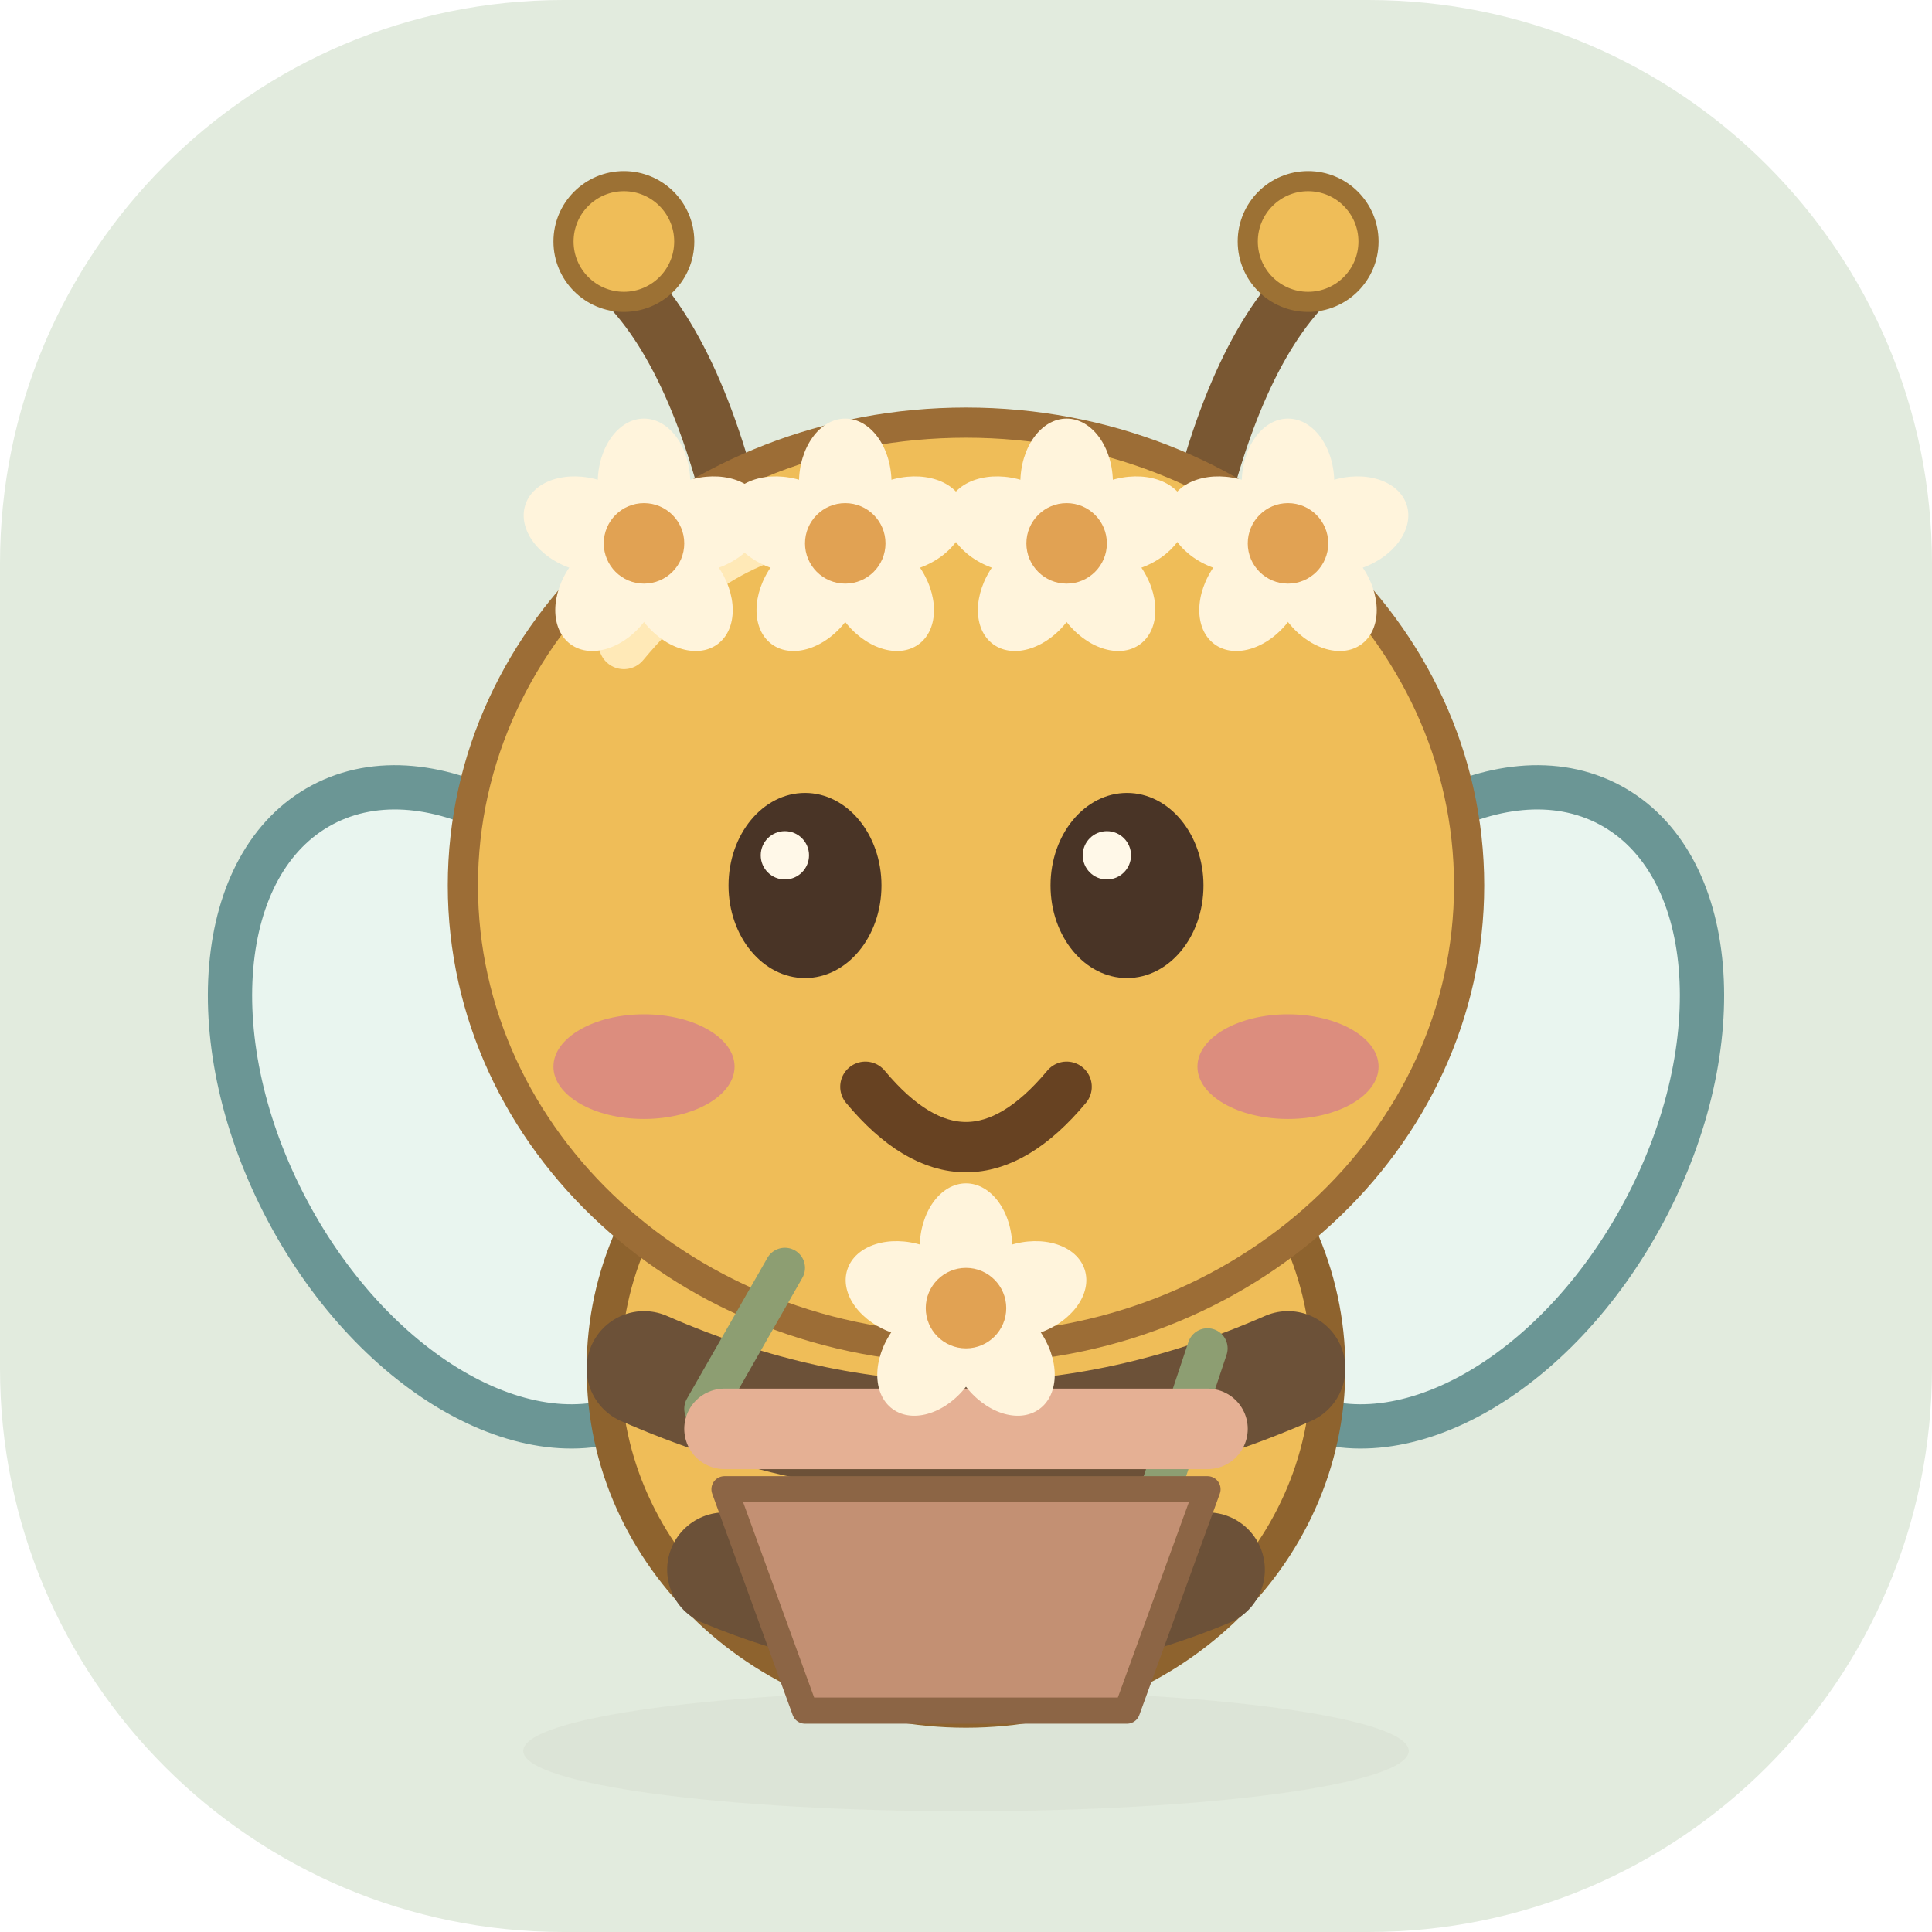
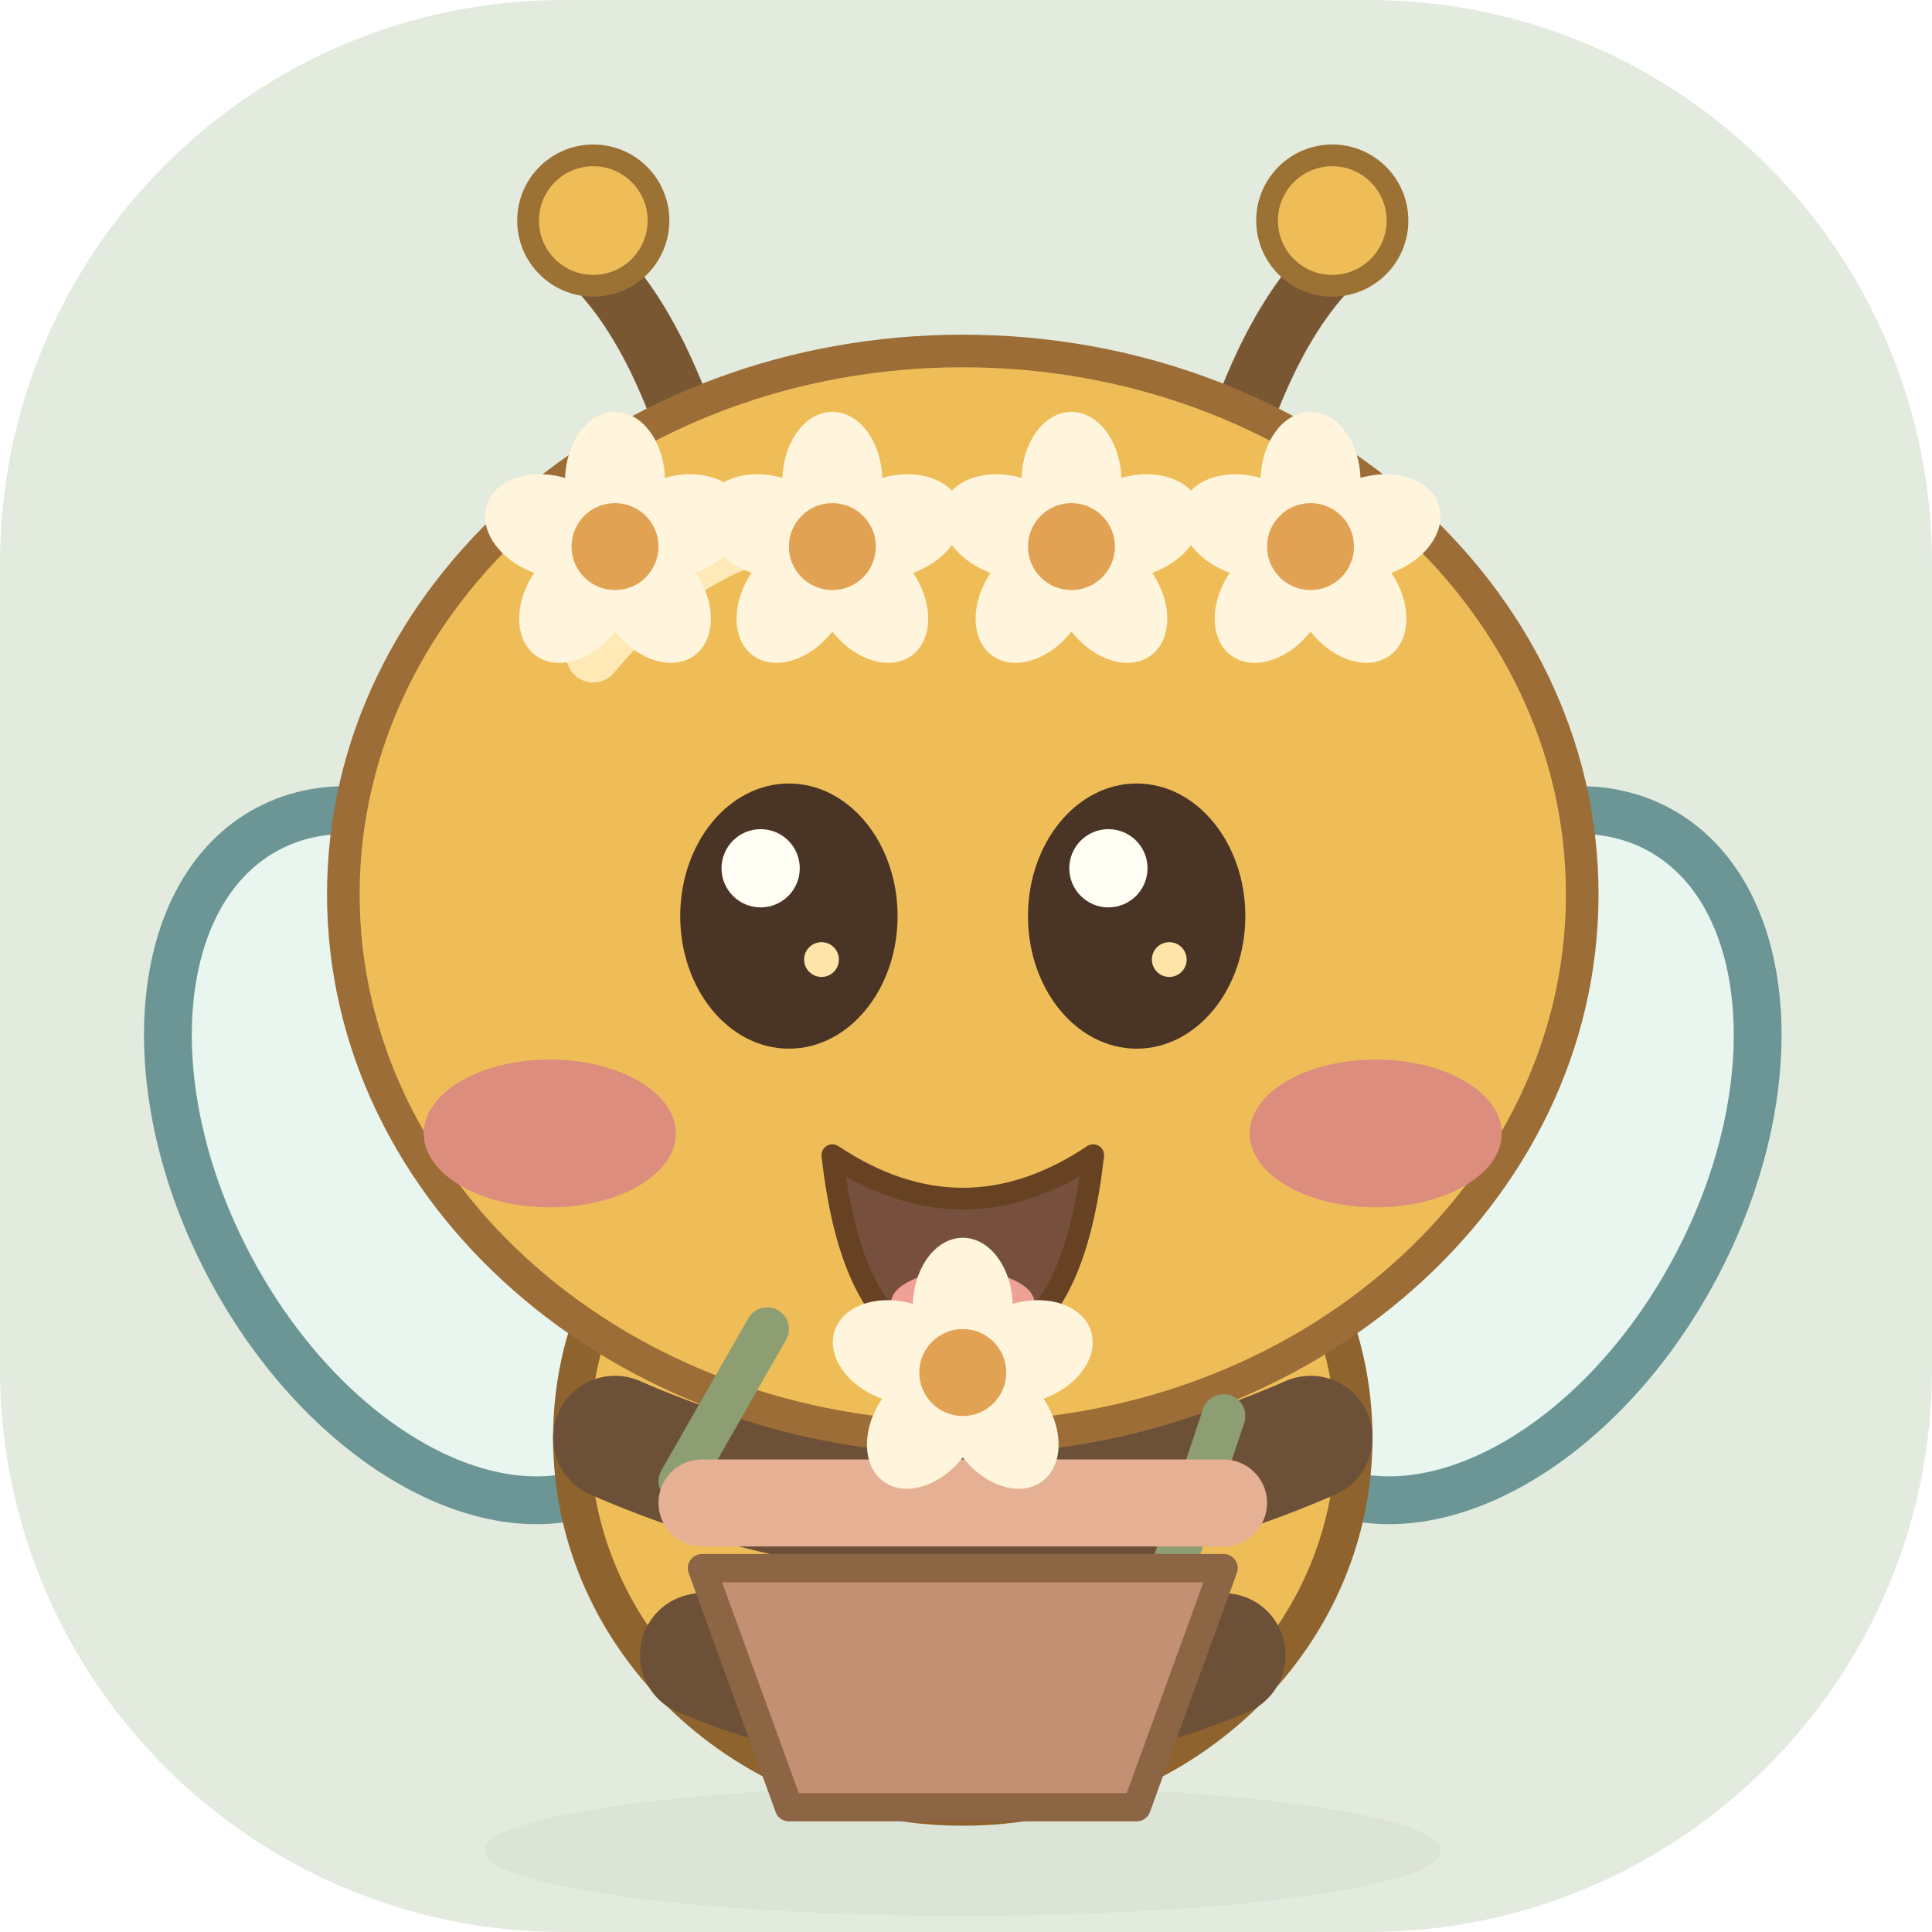
<svg xmlns="http://www.w3.org/2000/svg" viewBox="0 0 96 96">
  <rect x="0" y="0" width="96" height="96" rx="28" fill="#e2ebde" />
-   <ellipse cx="48" cy="87" rx="22" ry="3" fill="#6b58420c" stroke="none" stroke-width="1.7" />
-   <ellipse cx="24" cy="55" rx="11" ry="17" transform="rotate(-28 24 55)" fill="#e9f5ef" stroke="#6b9695" stroke-width="2.2" />
-   <ellipse cx="72" cy="55" rx="11" ry="17" transform="rotate(28 72 55)" fill="#e9f5ef" stroke="#6b9695" stroke-width="2.2" />
-   <ellipse cx="48" cy="68" rx="18" ry="17" fill="#efbd58" stroke="#8e632e" stroke-width="1.7" />
-   <path d="M32 68q16 7 32 0m-28 10q12 5 24 0" fill="none" stroke="#6c5138" stroke-width="5.7" stroke-linecap="round" stroke-linejoin="round" />
-   <path d="M37 28q-2-10-6-14m28 14q2-10 6-14" fill="none" stroke="#795732" stroke-width="2.8" stroke-linecap="round" stroke-linejoin="round" />
-   <ellipse cx="31" cy="12" rx="3" ry="3" fill="#efbd58" stroke="#9c7134" stroke-width="1" />
-   <ellipse cx="65" cy="12" rx="3" ry="3" fill="#efbd58" stroke="#9c7134" stroke-width="1" />
-   <ellipse cx="48" cy="44" rx="25" ry="23" fill="#efbd58" stroke="#9c6d36" stroke-width="1.5" />
-   <path d="M31 32q5-6 11-6" fill="none" stroke="#ffe9b7" stroke-width="2.5" stroke-linecap="round" stroke-linejoin="round" />
-   <ellipse cx="40" cy="44" rx="3.8" ry="4.6" fill="#493426" stroke="none" stroke-width="1.7" />
-   <ellipse cx="39" cy="42.5" rx="1.2" ry="1.2" fill="#fff8e8" stroke="none" stroke-width="1.7" />
-   <ellipse cx="56" cy="44" rx="3.8" ry="4.6" fill="#493426" stroke="none" stroke-width="1.7" />
-   <ellipse cx="55" cy="42.5" rx="1.2" ry="1.2" fill="#fff8e8" stroke="none" stroke-width="1.7" />
-   <ellipse cx="32" cy="53" rx="4.5" ry="2.6" fill="#dc8d7e" stroke="none" stroke-width="1.7" />
-   <ellipse cx="64" cy="53" rx="4.5" ry="2.6" fill="#dc8d7e" stroke="none" stroke-width="1.7" />
-   <path d="M43 54q5 6 10 0" fill="none" stroke="#674222" stroke-width="2.5" stroke-linecap="round" stroke-linejoin="round" />
-   <g transform="translate(32 27)">
-     <ellipse cy="-3" rx="2.3" ry="3.2" transform="rotate(0)" fill="#fff4dc" />
-     <ellipse cy="-3" rx="2.3" ry="3.2" transform="rotate(72)" fill="#fff4dc" />
-     <ellipse cy="-3" rx="2.3" ry="3.2" transform="rotate(144)" fill="#fff4dc" />
-     <ellipse cy="-3" rx="2.3" ry="3.2" transform="rotate(216)" fill="#fff4dc" />
-     <ellipse cy="-3" rx="2.3" ry="3.2" transform="rotate(288)" fill="#fff4dc" />
-     <ellipse cx="0" cy="0" rx="2" ry="2" fill="#e1a253" stroke="none" stroke-width="1.7" />
-   </g>
-   <g transform="translate(42 27)">
-     <ellipse cy="-3" rx="2.3" ry="3.2" transform="rotate(0)" fill="#fff4dc" />
-     <ellipse cy="-3" rx="2.3" ry="3.2" transform="rotate(72)" fill="#fff4dc" />
-     <ellipse cy="-3" rx="2.3" ry="3.2" transform="rotate(144)" fill="#fff4dc" />
-     <ellipse cy="-3" rx="2.3" ry="3.2" transform="rotate(216)" fill="#fff4dc" />
-     <ellipse cy="-3" rx="2.3" ry="3.2" transform="rotate(288)" fill="#fff4dc" />
-     <ellipse cx="0" cy="0" rx="2" ry="2" fill="#e1a253" stroke="none" stroke-width="1.7" />
-   </g>
-   <g transform="translate(53 27)">
-     <ellipse cy="-3" rx="2.3" ry="3.2" transform="rotate(0)" fill="#fff4dc" />
-     <ellipse cy="-3" rx="2.3" ry="3.2" transform="rotate(72)" fill="#fff4dc" />
-     <ellipse cy="-3" rx="2.3" ry="3.2" transform="rotate(144)" fill="#fff4dc" />
-     <ellipse cy="-3" rx="2.3" ry="3.2" transform="rotate(216)" fill="#fff4dc" />
-     <ellipse cy="-3" rx="2.3" ry="3.2" transform="rotate(288)" fill="#fff4dc" />
-     <ellipse cx="0" cy="0" rx="2" ry="2" fill="#e1a253" stroke="none" stroke-width="1.7" />
-   </g>
-   <g transform="translate(64 27)">
-     <ellipse cy="-3" rx="2.3" ry="3.2" transform="rotate(0)" fill="#fff4dc" />
-     <ellipse cy="-3" rx="2.3" ry="3.2" transform="rotate(72)" fill="#fff4dc" />
-     <ellipse cy="-3" rx="2.3" ry="3.2" transform="rotate(144)" fill="#fff4dc" />
-     <ellipse cy="-3" rx="2.3" ry="3.2" transform="rotate(216)" fill="#fff4dc" />
-     <ellipse cy="-3" rx="2.3" ry="3.2" transform="rotate(288)" fill="#fff4dc" />
-     <ellipse cx="0" cy="0" rx="2" ry="2" fill="#e1a253" stroke="none" stroke-width="1.7" />
-   </g>
-   <path d="m35 70 4-7m18 13 3-9" fill="none" stroke="#8d9e72" stroke-width="2" stroke-linecap="round" stroke-linejoin="round" />
-   <path d="M36 74h24l-4 11H40Z" fill="#c39073" stroke="#8c6545" stroke-width="1.3" stroke-linecap="round" stroke-linejoin="round" />
-   <path d="M36 71h24" fill="none" stroke="#e5b094" stroke-width="4" stroke-linecap="round" stroke-linejoin="round" />
-   <g transform="translate(48 65)">
-     <ellipse cy="-3" rx="2.3" ry="3.2" transform="rotate(0)" fill="#fff4dc" />
-     <ellipse cy="-3" rx="2.3" ry="3.2" transform="rotate(72)" fill="#fff4dc" />
-     <ellipse cy="-3" rx="2.3" ry="3.2" transform="rotate(144)" fill="#fff4dc" />
-     <ellipse cy="-3" rx="2.3" ry="3.2" transform="rotate(216)" fill="#fff4dc" />
-     <ellipse cy="-3" rx="2.3" ry="3.2" transform="rotate(288)" fill="#fff4dc" />
-     <ellipse cx="0" cy="0" rx="2" ry="2" fill="#e1a253" stroke="none" stroke-width="1.7" />
+   <g transform="translate(-4 -2) scale(1.08)">
+     <ellipse cx="48" cy="87" rx="22" ry="3" fill="#6b58420c" stroke="none" stroke-width="1.7" />
+     <ellipse cx="24" cy="55" rx="11" ry="17" transform="rotate(-28 24 55)" fill="#e9f5ef" stroke="#6b9695" stroke-width="2.2" />
+     <ellipse cx="72" cy="55" rx="11" ry="17" transform="rotate(28 72 55)" fill="#e9f5ef" stroke="#6b9695" stroke-width="2.2" />
+     <ellipse cx="48" cy="68" rx="18" ry="17" fill="#efbd58" stroke="#8e632e" stroke-width="1.7" />
+     <path d="M32 68q16 7 32 0m-28 10q12 5 24 0" fill="none" stroke="#6c5138" stroke-width="5.7" stroke-linecap="round" stroke-linejoin="round" />
+     <path d="M37 28q-2-10-6-14m28 14q2-10 6-14" fill="none" stroke="#795732" stroke-width="2.8" stroke-linecap="round" stroke-linejoin="round" />
+     <ellipse cx="31" cy="12" rx="3" ry="3" fill="#efbd58" stroke="#9c7134" stroke-width="1" />
+     <ellipse cx="65" cy="12" rx="3" ry="3" fill="#efbd58" stroke="#9c7134" stroke-width="1" />
+     <ellipse cx="48" cy="43" rx="28.5" ry="25" fill="#efbd58" stroke="#9c6d36" stroke-width="1.5" />
+     <path d="M31 32q5-6 11-6" fill="none" stroke="#ffe9b7" stroke-width="2.5" stroke-linecap="round" stroke-linejoin="round" />
+     <ellipse cx="40" cy="44" rx="5" ry="6.1" fill="#493426" stroke="none" stroke-width="1.7" />
+     <ellipse cx="38.7" cy="41.8" rx="1.8" ry="1.8" fill="#fffdf4" stroke="none" stroke-width="1.7" />
+     <ellipse cx="41.5" cy="46" rx="0.8" ry="0.8" fill="#ffe4aa" stroke="none" stroke-width="1.7" />
+     <ellipse cx="56" cy="44" rx="5" ry="6.1" fill="#493426" stroke="none" stroke-width="1.7" />
+     <ellipse cx="54.7" cy="41.8" rx="1.8" ry="1.8" fill="#fffdf4" stroke="none" stroke-width="1.7" />
+     <ellipse cx="57.5" cy="46" rx="0.8" ry="0.8" fill="#ffe4aa" stroke="none" stroke-width="1.7" />
+     <ellipse cx="29" cy="54" rx="5.8" ry="3.4" fill="#dc8d7e" stroke="none" stroke-width="1.7" />
+     <ellipse cx="67" cy="54" rx="5.8" ry="3.4" fill="#dc8d7e" stroke="none" stroke-width="1.7" />
+     <path d="M42 55q6 4 12 0-1 9-6 9t-6-9Z" fill="#76503d" stroke="#674222" stroke-width="1" stroke-linecap="round" stroke-linejoin="round" />
+     <ellipse cx="48" cy="61.8" rx="3.3" ry="1.5" fill="#eea194" stroke="none" stroke-width="1.7" />
+     <g transform="translate(32 27)">
+       <ellipse cy="-3" rx="2.3" ry="3.2" transform="rotate(0)" fill="#fff4dc" />
+       <ellipse cy="-3" rx="2.3" ry="3.2" transform="rotate(72)" fill="#fff4dc" />
+       <ellipse cy="-3" rx="2.3" ry="3.2" transform="rotate(144)" fill="#fff4dc" />
+       <ellipse cy="-3" rx="2.3" ry="3.2" transform="rotate(216)" fill="#fff4dc" />
+       <ellipse cy="-3" rx="2.3" ry="3.2" transform="rotate(288)" fill="#fff4dc" />
+       <ellipse cx="0" cy="0" rx="2" ry="2" fill="#e1a253" stroke="none" stroke-width="1.7" />
+     </g>
+     <g transform="translate(42 27)">
+       <ellipse cy="-3" rx="2.3" ry="3.2" transform="rotate(0)" fill="#fff4dc" />
+       <ellipse cy="-3" rx="2.3" ry="3.2" transform="rotate(72)" fill="#fff4dc" />
+       <ellipse cy="-3" rx="2.3" ry="3.2" transform="rotate(144)" fill="#fff4dc" />
+       <ellipse cy="-3" rx="2.3" ry="3.2" transform="rotate(216)" fill="#fff4dc" />
+       <ellipse cy="-3" rx="2.3" ry="3.2" transform="rotate(288)" fill="#fff4dc" />
+       <ellipse cx="0" cy="0" rx="2" ry="2" fill="#e1a253" stroke="none" stroke-width="1.7" />
+     </g>
+     <g transform="translate(53 27)">
+       <ellipse cy="-3" rx="2.3" ry="3.2" transform="rotate(0)" fill="#fff4dc" />
+       <ellipse cy="-3" rx="2.3" ry="3.2" transform="rotate(72)" fill="#fff4dc" />
+       <ellipse cy="-3" rx="2.3" ry="3.2" transform="rotate(144)" fill="#fff4dc" />
+       <ellipse cy="-3" rx="2.3" ry="3.2" transform="rotate(216)" fill="#fff4dc" />
+       <ellipse cy="-3" rx="2.3" ry="3.2" transform="rotate(288)" fill="#fff4dc" />
+       <ellipse cx="0" cy="0" rx="2" ry="2" fill="#e1a253" stroke="none" stroke-width="1.7" />
+     </g>
+     <g transform="translate(64 27)">
+       <ellipse cy="-3" rx="2.3" ry="3.2" transform="rotate(0)" fill="#fff4dc" />
+       <ellipse cy="-3" rx="2.3" ry="3.2" transform="rotate(72)" fill="#fff4dc" />
+       <ellipse cy="-3" rx="2.3" ry="3.2" transform="rotate(144)" fill="#fff4dc" />
+       <ellipse cy="-3" rx="2.3" ry="3.2" transform="rotate(216)" fill="#fff4dc" />
+       <ellipse cy="-3" rx="2.3" ry="3.2" transform="rotate(288)" fill="#fff4dc" />
+       <ellipse cx="0" cy="0" rx="2" ry="2" fill="#e1a253" stroke="none" stroke-width="1.7" />
+     </g>
+     <path d="m35 70 4-7m18 13 3-9" fill="none" stroke="#8d9e72" stroke-width="2" stroke-linecap="round" stroke-linejoin="round" />
+     <path d="M36 74h24l-4 11H40Z" fill="#c39073" stroke="#8c6545" stroke-width="1.3" stroke-linecap="round" stroke-linejoin="round" />
+     <path d="M36 71h24" fill="none" stroke="#e5b094" stroke-width="4" stroke-linecap="round" stroke-linejoin="round" />
+     <g transform="translate(48 65)">
+       <ellipse cy="-3" rx="2.3" ry="3.2" transform="rotate(0)" fill="#fff4dc" />
+       <ellipse cy="-3" rx="2.3" ry="3.2" transform="rotate(72)" fill="#fff4dc" />
+       <ellipse cy="-3" rx="2.3" ry="3.2" transform="rotate(144)" fill="#fff4dc" />
+       <ellipse cy="-3" rx="2.3" ry="3.2" transform="rotate(216)" fill="#fff4dc" />
+       <ellipse cy="-3" rx="2.3" ry="3.2" transform="rotate(288)" fill="#fff4dc" />
+       <ellipse cx="0" cy="0" rx="2" ry="2" fill="#e1a253" stroke="none" stroke-width="1.7" />
+     </g>
  </g>
</svg>
